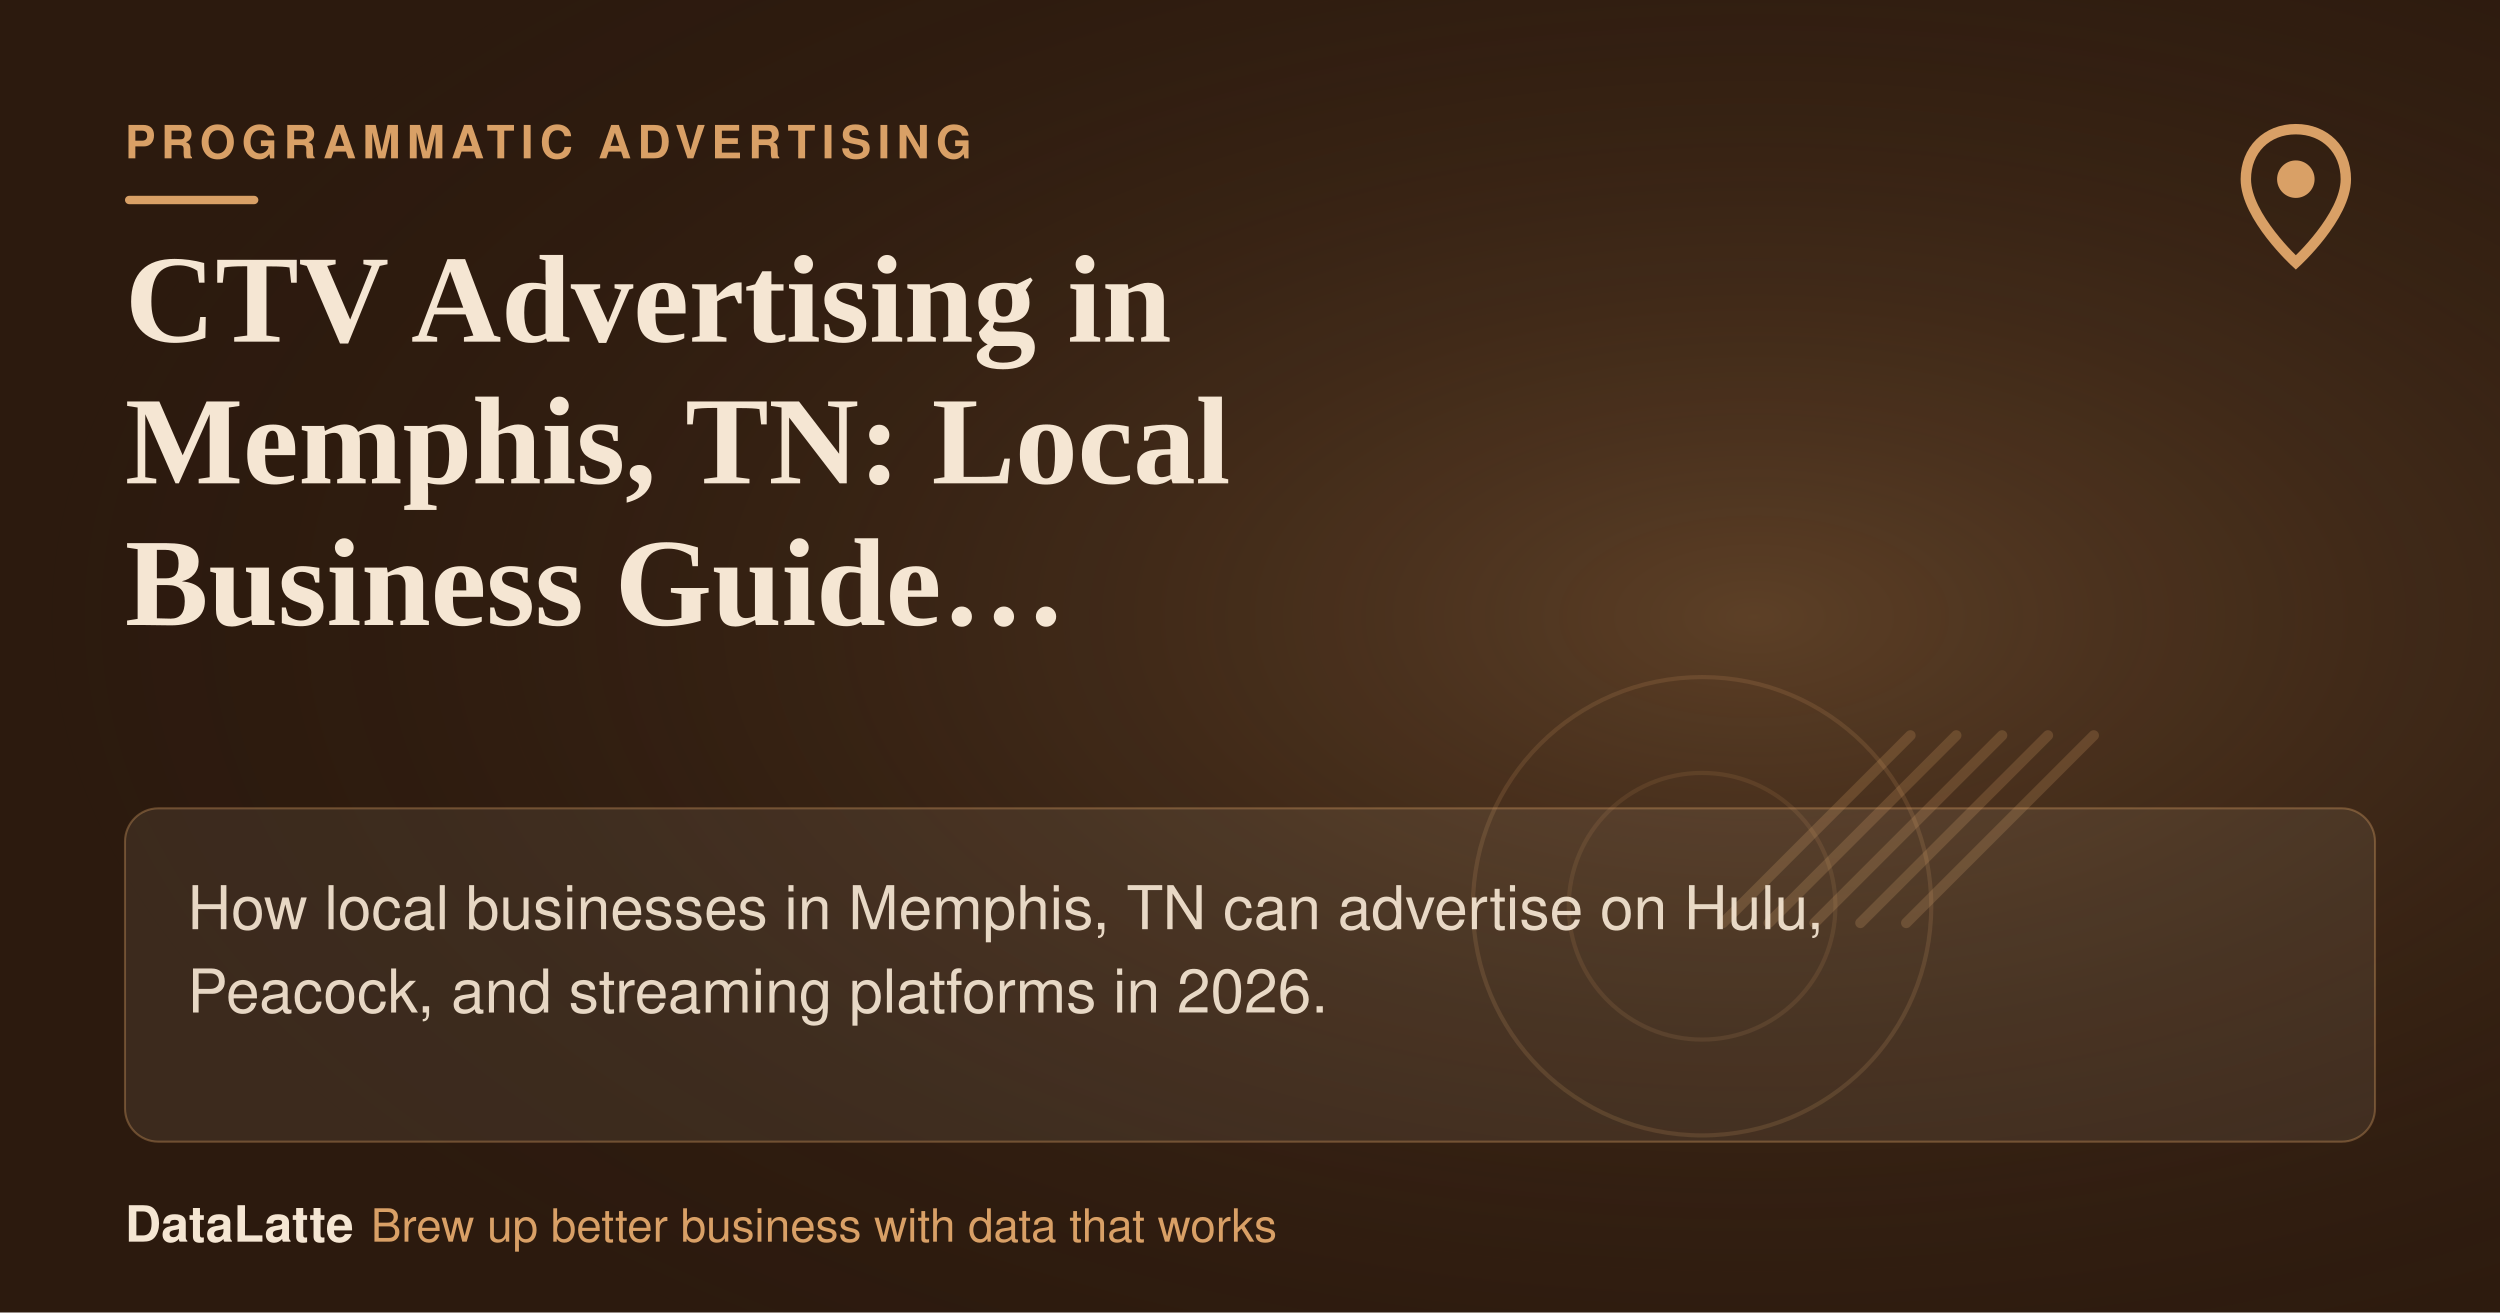
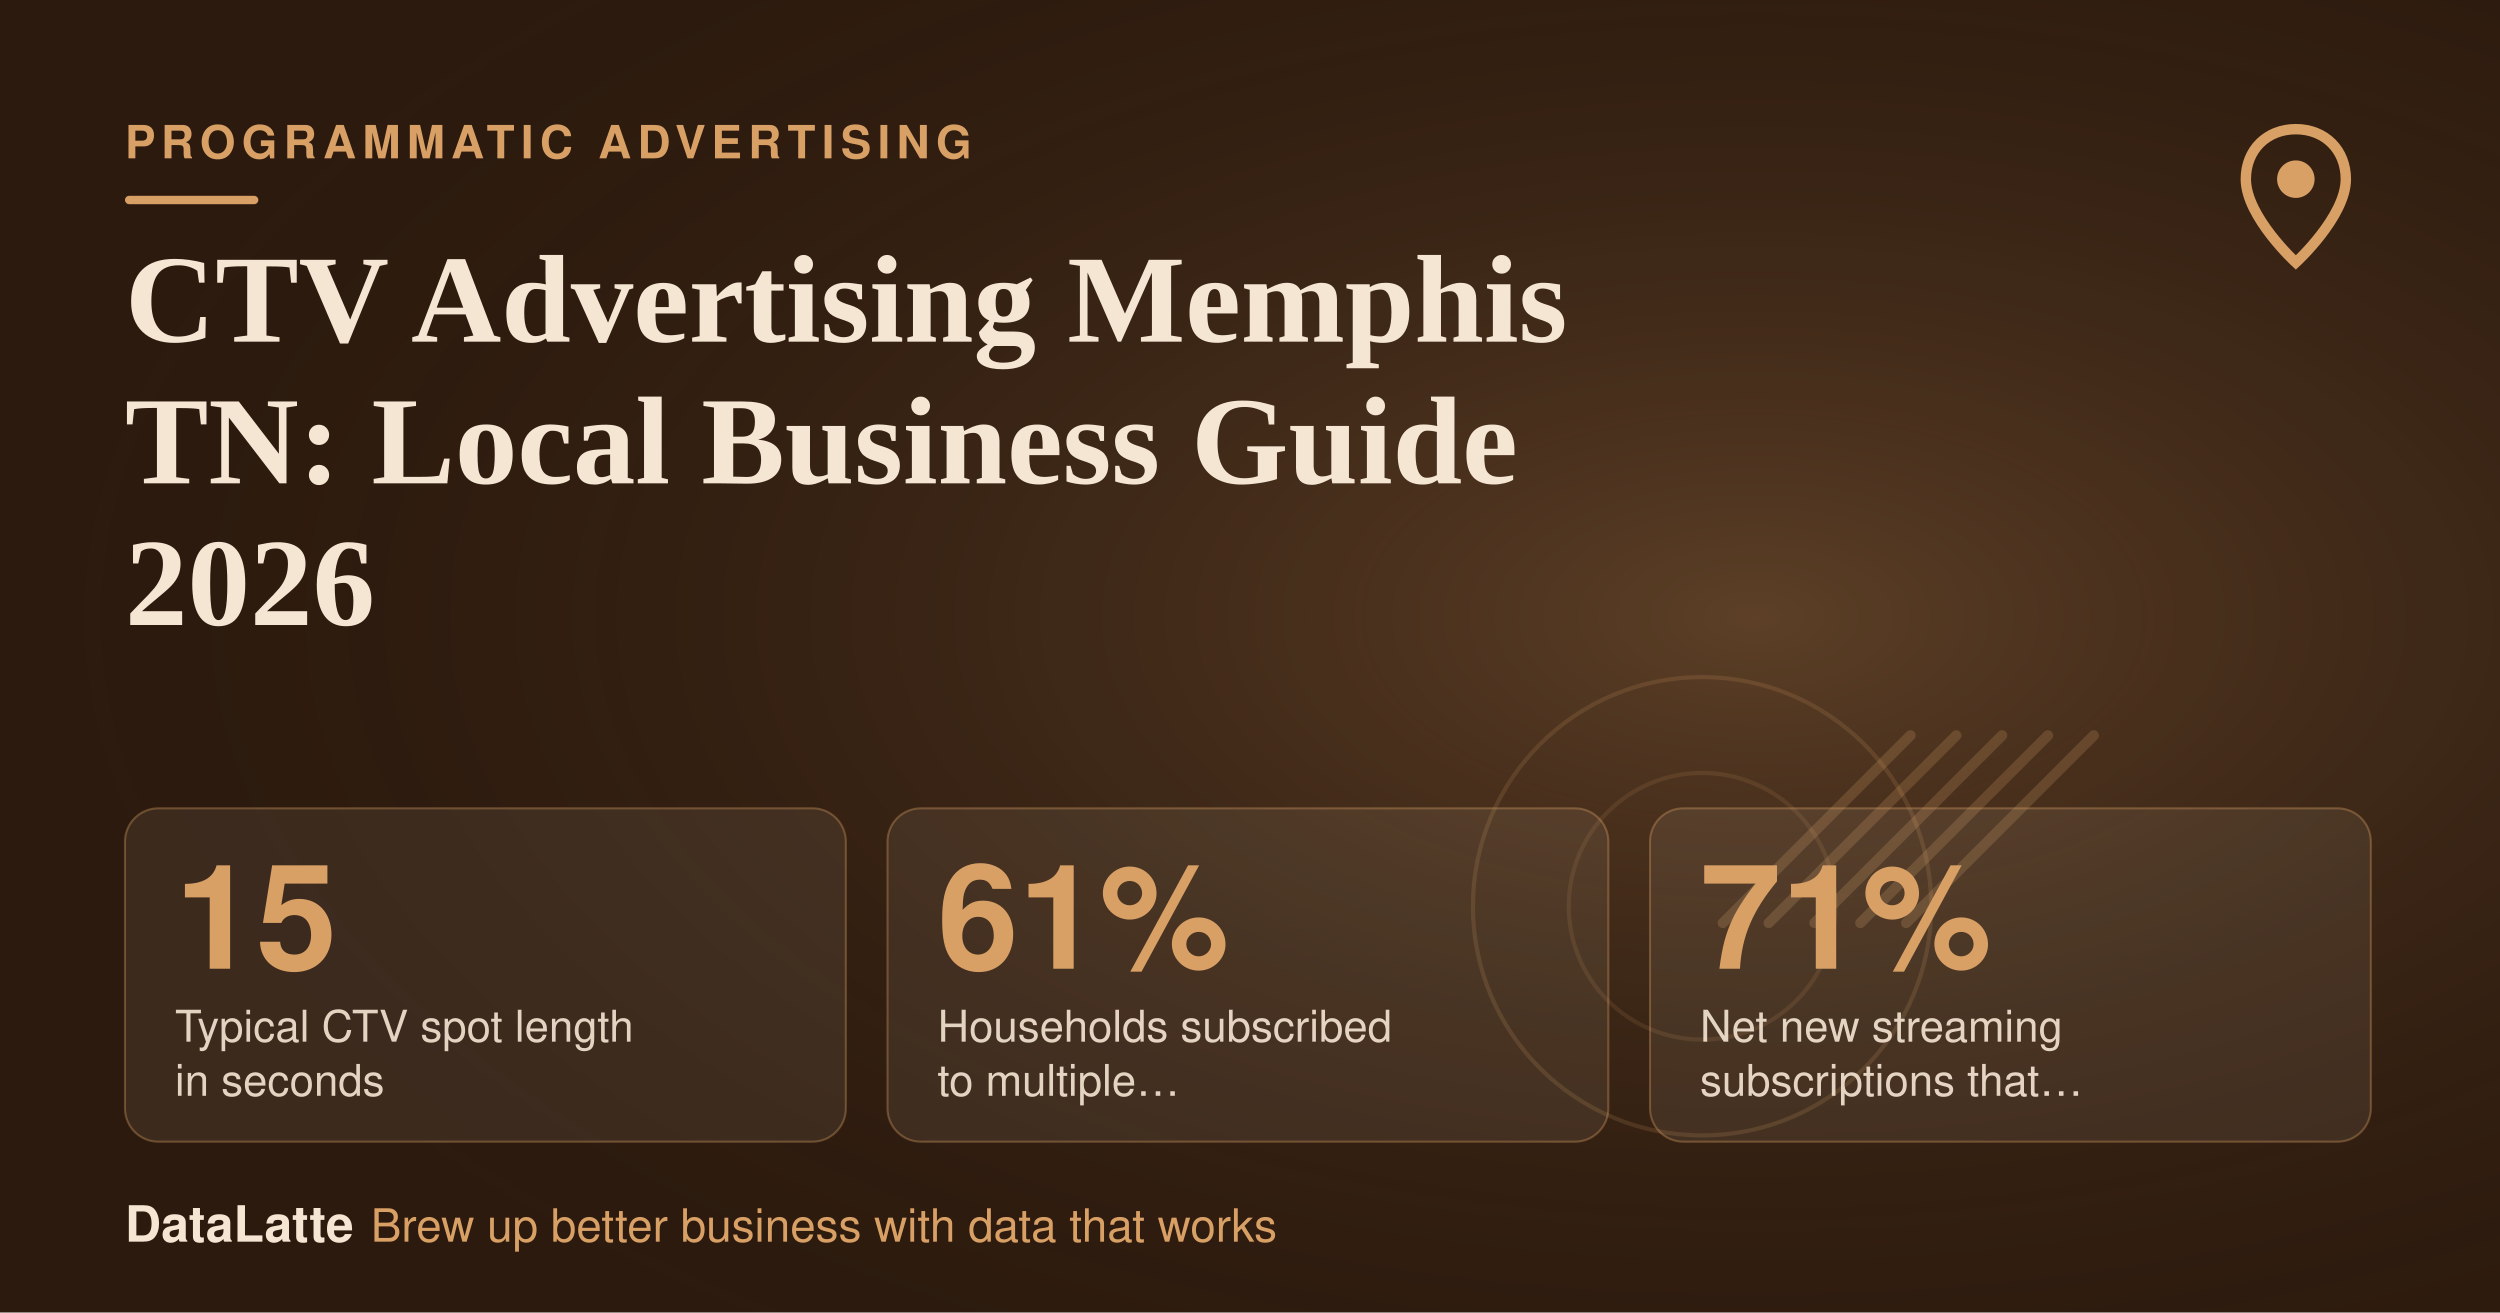
- <svg xmlns="http://www.w3.org/2000/svg" width="1200" height="630" viewBox="0 0 1200 630" role="img" aria-label="CTV Advertising in Memphis, TN: Local Business Guide to Connected TV in 2026">
+ <svg xmlns="http://www.w3.org/2000/svg" width="1200" height="630" viewBox="0 0 1200 630" role="img" aria-label="CTV Advertising Memphis TN: Local Business Guide 2026">
  <defs>
    <radialGradient id="g" cx="70%" cy="47%" r="70%">
      <stop offset="0" stop-color="#d9a066" stop-opacity="0.28" />
      <stop offset="1" stop-color="#2c1a0e" stop-opacity="0" />
    </radialGradient>
  </defs>
  <rect width="1200" height="630" fill="#2c1a0e" />
  <rect width="1200" height="630" fill="url(#g)" />
  <line x1="827" y1="443" x2="917" y2="353" stroke="#d9a066" stroke-opacity="0.22" stroke-width="5" stroke-linecap="round" />
  <line x1="849" y1="443" x2="939" y2="353" stroke="#d9a066" stroke-opacity="0.22" stroke-width="5" stroke-linecap="round" />
  <line x1="871" y1="443" x2="961" y2="353" stroke="#d9a066" stroke-opacity="0.22" stroke-width="5" stroke-linecap="round" />
  <line x1="893" y1="443" x2="983" y2="353" stroke="#d9a066" stroke-opacity="0.22" stroke-width="5" stroke-linecap="round" />
  <line x1="915" y1="443" x2="1005" y2="353" stroke="#d9a066" stroke-opacity="0.22" stroke-width="5" stroke-linecap="round" />
  <circle cx="817" cy="435" r="64" fill="none" stroke="#d9a066" stroke-opacity="0.12" stroke-width="2" />
  <circle cx="817" cy="435" r="110" fill="none" stroke="#d9a066" stroke-opacity="0.16" stroke-width="2" />
  <g transform="translate(1076 62) scale(1.0)">
    <path d="M26 0C12 0 2 10 2 24c0 18 24 40 24 40s24-22 24-40C50 10 40 0 26 0z" fill="none" stroke="#d9a066" stroke-width="5" />
    <circle cx="26" cy="24" r="9" fill="#d9a066" />
  </g>
  <text x="60" y="76" font-family="Helvetica, Arial, sans-serif" font-size="22" font-weight="700" fill="#d9a066" letter-spacing="3">PROGRAMMATIC ADVERTISING</text>
  <rect x="60" y="94" width="64" height="4" rx="2" fill="#d9a066" />
-   <text x="60" y="164" font-family="Georgia, 'Times New Roman', serif" font-size="60" font-weight="700" fill="#f5e6d3">CTV Advertising in</text>
-   <text x="60" y="232" font-family="Georgia, 'Times New Roman', serif" font-size="60" font-weight="700" fill="#f5e6d3">Memphis, TN: Local</text>
-   <text x="60" y="300" font-family="Georgia, 'Times New Roman', serif" font-size="60" font-weight="700" fill="#f5e6d3">Business Guide…</text>
-   <rect x="60" y="388" width="1080" height="160" rx="16" fill="#f5e6d3" fill-opacity="0.08" stroke="#d9a066" stroke-opacity="0.35" />
-   <text x="90" y="446" font-family="Helvetica, Arial, sans-serif" font-size="29" fill="#f5e6d3" fill-opacity="0.92">How local businesses in Memphis, TN can advertise on Hulu,</text>
-   <text x="90" y="486" font-family="Helvetica, Arial, sans-serif" font-size="29" fill="#f5e6d3" fill-opacity="0.92">Peacock, and streaming platforms in 2026.</text>
+   <text x="60" y="164" font-family="Georgia, 'Times New Roman', serif" font-size="60" font-weight="700" fill="#f5e6d3">CTV Advertising Memphis</text>
+   <text x="60" y="232" font-family="Georgia, 'Times New Roman', serif" font-size="60" font-weight="700" fill="#f5e6d3">TN: Local Business Guide</text>
+   <text x="60" y="300" font-family="Georgia, 'Times New Roman', serif" font-size="60" font-weight="700" fill="#f5e6d3">2026</text>
+   <rect x="60" y="388" width="346" height="160" rx="16" fill="#f5e6d3" fill-opacity="0.08" stroke="#d9a066" stroke-opacity="0.35" />
+   <text x="84" y="465" font-family="Helvetica, Arial, sans-serif" font-size="70" font-weight="800" fill="#d9a066">15</text>
+   <text x="84" y="500" font-family="Helvetica, Arial, sans-serif" font-size="21" fill="#f5e6d3" fill-opacity="0.9">Typical CTV spot length</text>
+   <text x="84" y="526" font-family="Helvetica, Arial, sans-serif" font-size="21" fill="#f5e6d3" fill-opacity="0.9">in seconds</text>
+   <rect x="426" y="388" width="346" height="160" rx="16" fill="#f5e6d3" fill-opacity="0.08" stroke="#d9a066" stroke-opacity="0.35" />
+   <text x="450" y="465" font-family="Helvetica, Arial, sans-serif" font-size="70" font-weight="800" fill="#d9a066">61%</text>
+   <text x="450" y="500" font-family="Helvetica, Arial, sans-serif" font-size="21" fill="#f5e6d3" fill-opacity="0.9">Households subscribed</text>
+   <text x="450" y="526" font-family="Helvetica, Arial, sans-serif" font-size="21" fill="#f5e6d3" fill-opacity="0.9">to multiple…</text>
+   <rect x="792" y="388" width="346" height="160" rx="16" fill="#f5e6d3" fill-opacity="0.08" stroke="#d9a066" stroke-opacity="0.35" />
+   <text x="816" y="465" font-family="Helvetica, Arial, sans-serif" font-size="70" font-weight="800" fill="#d9a066">71%</text>
+   <text x="816" y="500" font-family="Helvetica, Arial, sans-serif" font-size="21" fill="#f5e6d3" fill-opacity="0.9">Net new streaming</text>
+   <text x="816" y="526" font-family="Helvetica, Arial, sans-serif" font-size="21" fill="#f5e6d3" fill-opacity="0.9">subscriptions that…</text>
  <text x="60" y="596" font-family="Helvetica, Arial, sans-serif" font-size="24" font-weight="700" fill="#f5e6d3">DataLatte</text>
  <text x="178" y="596" font-family="Helvetica, Arial, sans-serif" font-size="22" fill="#d9a066">Brew up better business with data that works</text>
</svg>
